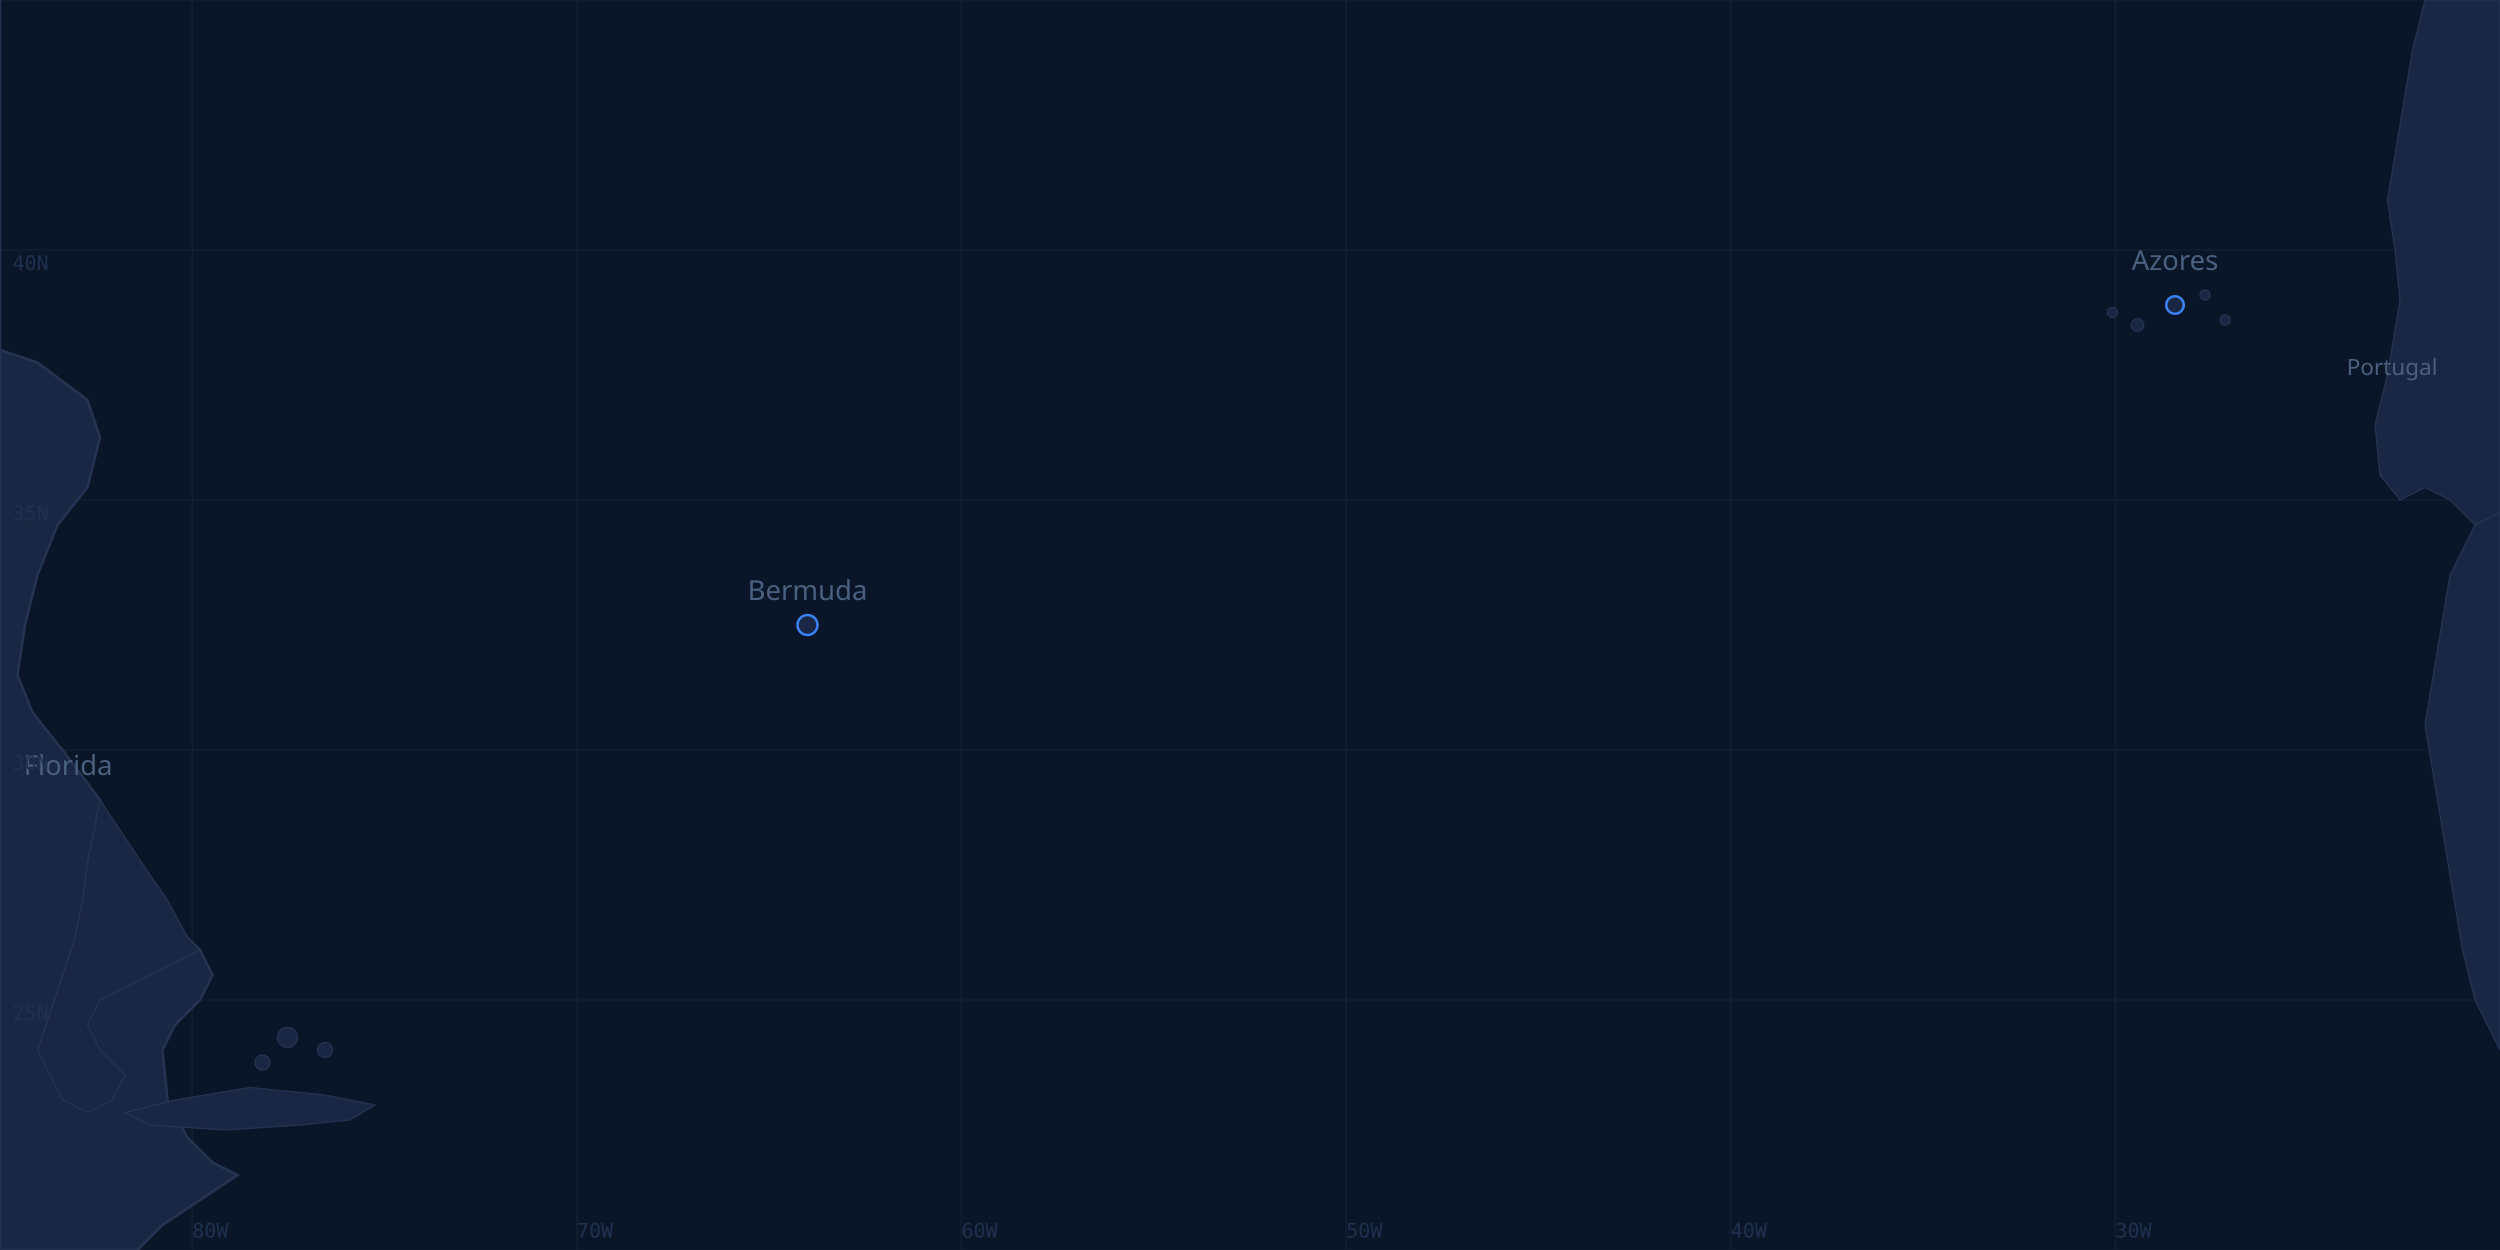
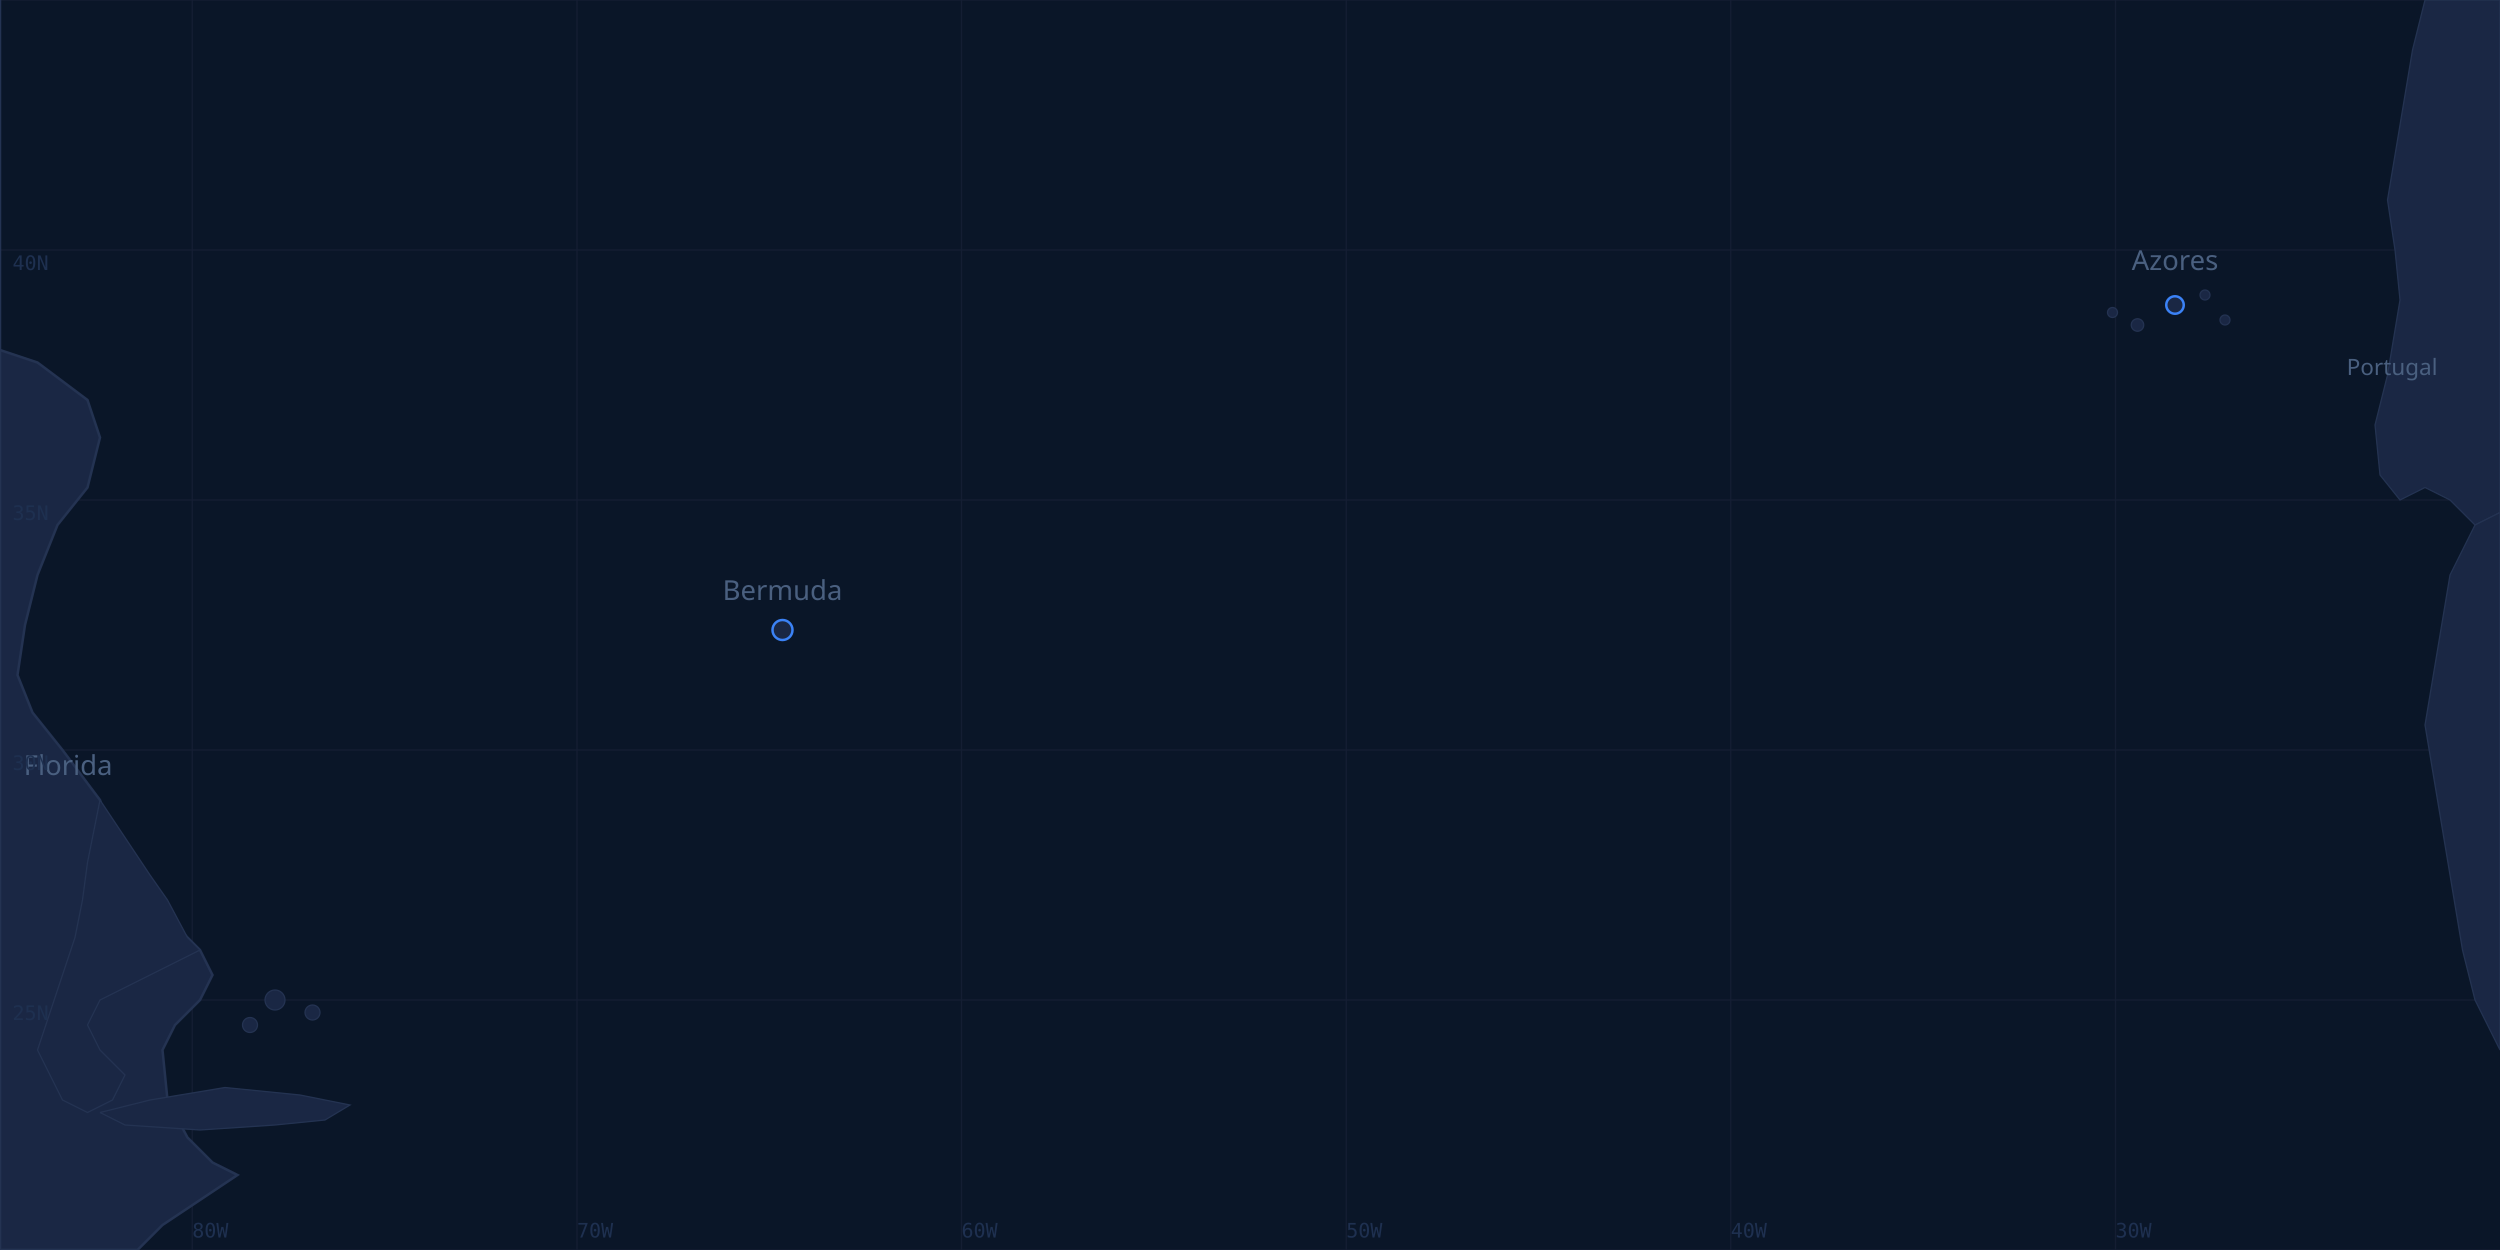
<svg xmlns="http://www.w3.org/2000/svg" viewBox="0 0 1000 500" preserveAspectRatio="xMidYMid meet">
  <rect width="1000" height="500" fill="#0a1628" />
  <g stroke="#141e33" stroke-width="0.5" fill="none">
    <line x1="76.9" y1="0" x2="76.9" y2="500" />
    <line x1="230.8" y1="0" x2="230.8" y2="500" />
    <line x1="384.6" y1="0" x2="384.6" y2="500" />
    <line x1="538.5" y1="0" x2="538.5" y2="500" />
    <line x1="692.3" y1="0" x2="692.3" y2="500" />
    <line x1="846.2" y1="0" x2="846.2" y2="500" />
    <line x1="0" y1="500" x2="1000" y2="500" />
    <line x1="0" y1="400" x2="1000" y2="400" />
    <line x1="0" y1="300" x2="1000" y2="300" />
    <line x1="0" y1="200" x2="1000" y2="200" />
    <line x1="0" y1="100" x2="1000" y2="100" />
    <line x1="0" y1="0" x2="1000" y2="0" />
  </g>
  <path d="M0,0 L0,140 L15,145 L35,160 L40,175 L35,195 L23,210 L15,230            L10,250 L7,270 L13,285 L25,300 L40,320 L45,340 L55,355            L65,365 L75,375 L80,380 L85,390 L80,400 L70,410 L65,420            L67,440 L75,455 L85,465 L95,470 L80,480 L65,490 L55,500            L0,500 Z" fill="#1a2744" stroke="#243352" stroke-width="1" />
  <path d="M40,320 L50,335 L60,350 L67,360 L75,375 L80,380 L70,385            L60,390 L50,395 L40,400 L35,410 L40,420 L50,430            L45,440 L35,445 L25,440 L20,430 L15,420 L20,405            L25,390 L30,375 L33,360 L35,345 L37,335 L40,320" fill="#1a2744" stroke="#243352" stroke-width="0.5" />
-   <path d="M50,445 L70,440 L100,435 L130,438 L150,442 L140,448 L120,450            L90,452 L60,450 L50,445" fill="#1a2744" stroke="#243352" stroke-width="0.5" />
-   <circle cx="115" cy="415" r="4" fill="#1a2744" stroke="#243352" stroke-width="0.5" />
-   <circle cx="130" cy="420" r="3" fill="#1a2744" stroke="#243352" stroke-width="0.5" />
-   <circle cx="105" cy="425" r="3" fill="#1a2744" stroke="#243352" stroke-width="0.5" />
-   <circle cx="323" cy="250" r="4" fill="#1a2744" stroke="#3b82f6" stroke-width="1" />
+   <path d="M40,445 L60,440 L90,435 L120,438 L140,442 L130,448 L110,450            L80,452 L50,450 L40,445" fill="#1a2744" stroke="#243352" stroke-width="0.5" />
+   <circle cx="110" cy="400" r="4" fill="#1a2744" stroke="#243352" stroke-width="0.5" />
+   <circle cx="125" cy="405" r="3" fill="#1a2744" stroke="#243352" stroke-width="0.5" />
+   <circle cx="100" cy="410" r="3" fill="#1a2744" stroke="#243352" stroke-width="0.5" />
+   <circle cx="313" cy="252" r="4" fill="#1a2744" stroke="#3b82f6" stroke-width="1" />
  <circle cx="870" cy="122" r="3.5" fill="#1a2744" stroke="#3b82f6" stroke-width="1" />
  <circle cx="855" cy="130" r="2.5" fill="#1a2744" stroke="#243352" stroke-width="0.5" />
  <circle cx="882" cy="118" r="2" fill="#1a2744" stroke="#243352" stroke-width="0.5" />
  <circle cx="845" cy="125" r="2" fill="#1a2744" stroke="#243352" stroke-width="0.5" />
  <circle cx="890" cy="128" r="2" fill="#1a2744" stroke="#243352" stroke-width="0.5" />
  <path d="M1000,0 L970,0 L965,20 L960,50 L955,80 L958,100 L960,120            L955,150 L950,170 L952,190 L960,200 L970,195 L980,200            L990,210 L1000,205 Z" fill="#1a2744" stroke="#243352" stroke-width="0.5" />
  <path d="M1000,205 L990,210 L980,230 L975,260 L970,290 L975,320            L980,350 L985,380 L990,400 L1000,420 L1000,205" fill="#1a2744" stroke="#243352" stroke-width="0.5" />
  <g font-family="system-ui, sans-serif" font-size="11" fill="#4a6080" font-weight="500">
    <text x="45" y="310" text-anchor="end">Florida</text>
-     <text x="323" y="240" text-anchor="middle">Bermuda</text>
+     <text x="313" y="240" text-anchor="middle">Bermuda</text>
    <text x="870" y="108" text-anchor="middle">Azores</text>
    <text x="975" y="150" text-anchor="end" font-size="9">Portugal</text>
  </g>
  <g font-family="monospace" font-size="8" fill="#1e3050">
    <text x="76.9" y="495">80W</text>
    <text x="230.8" y="495">70W</text>
    <text x="384.6" y="495">60W</text>
    <text x="538.5" y="495">50W</text>
    <text x="692.3" y="495">40W</text>
    <text x="846.2" y="495">30W</text>
    <text x="5" y="108">40N</text>
    <text x="5" y="208">35N</text>
    <text x="5" y="308">30N</text>
    <text x="5" y="408">25N</text>
  </g>
</svg>
